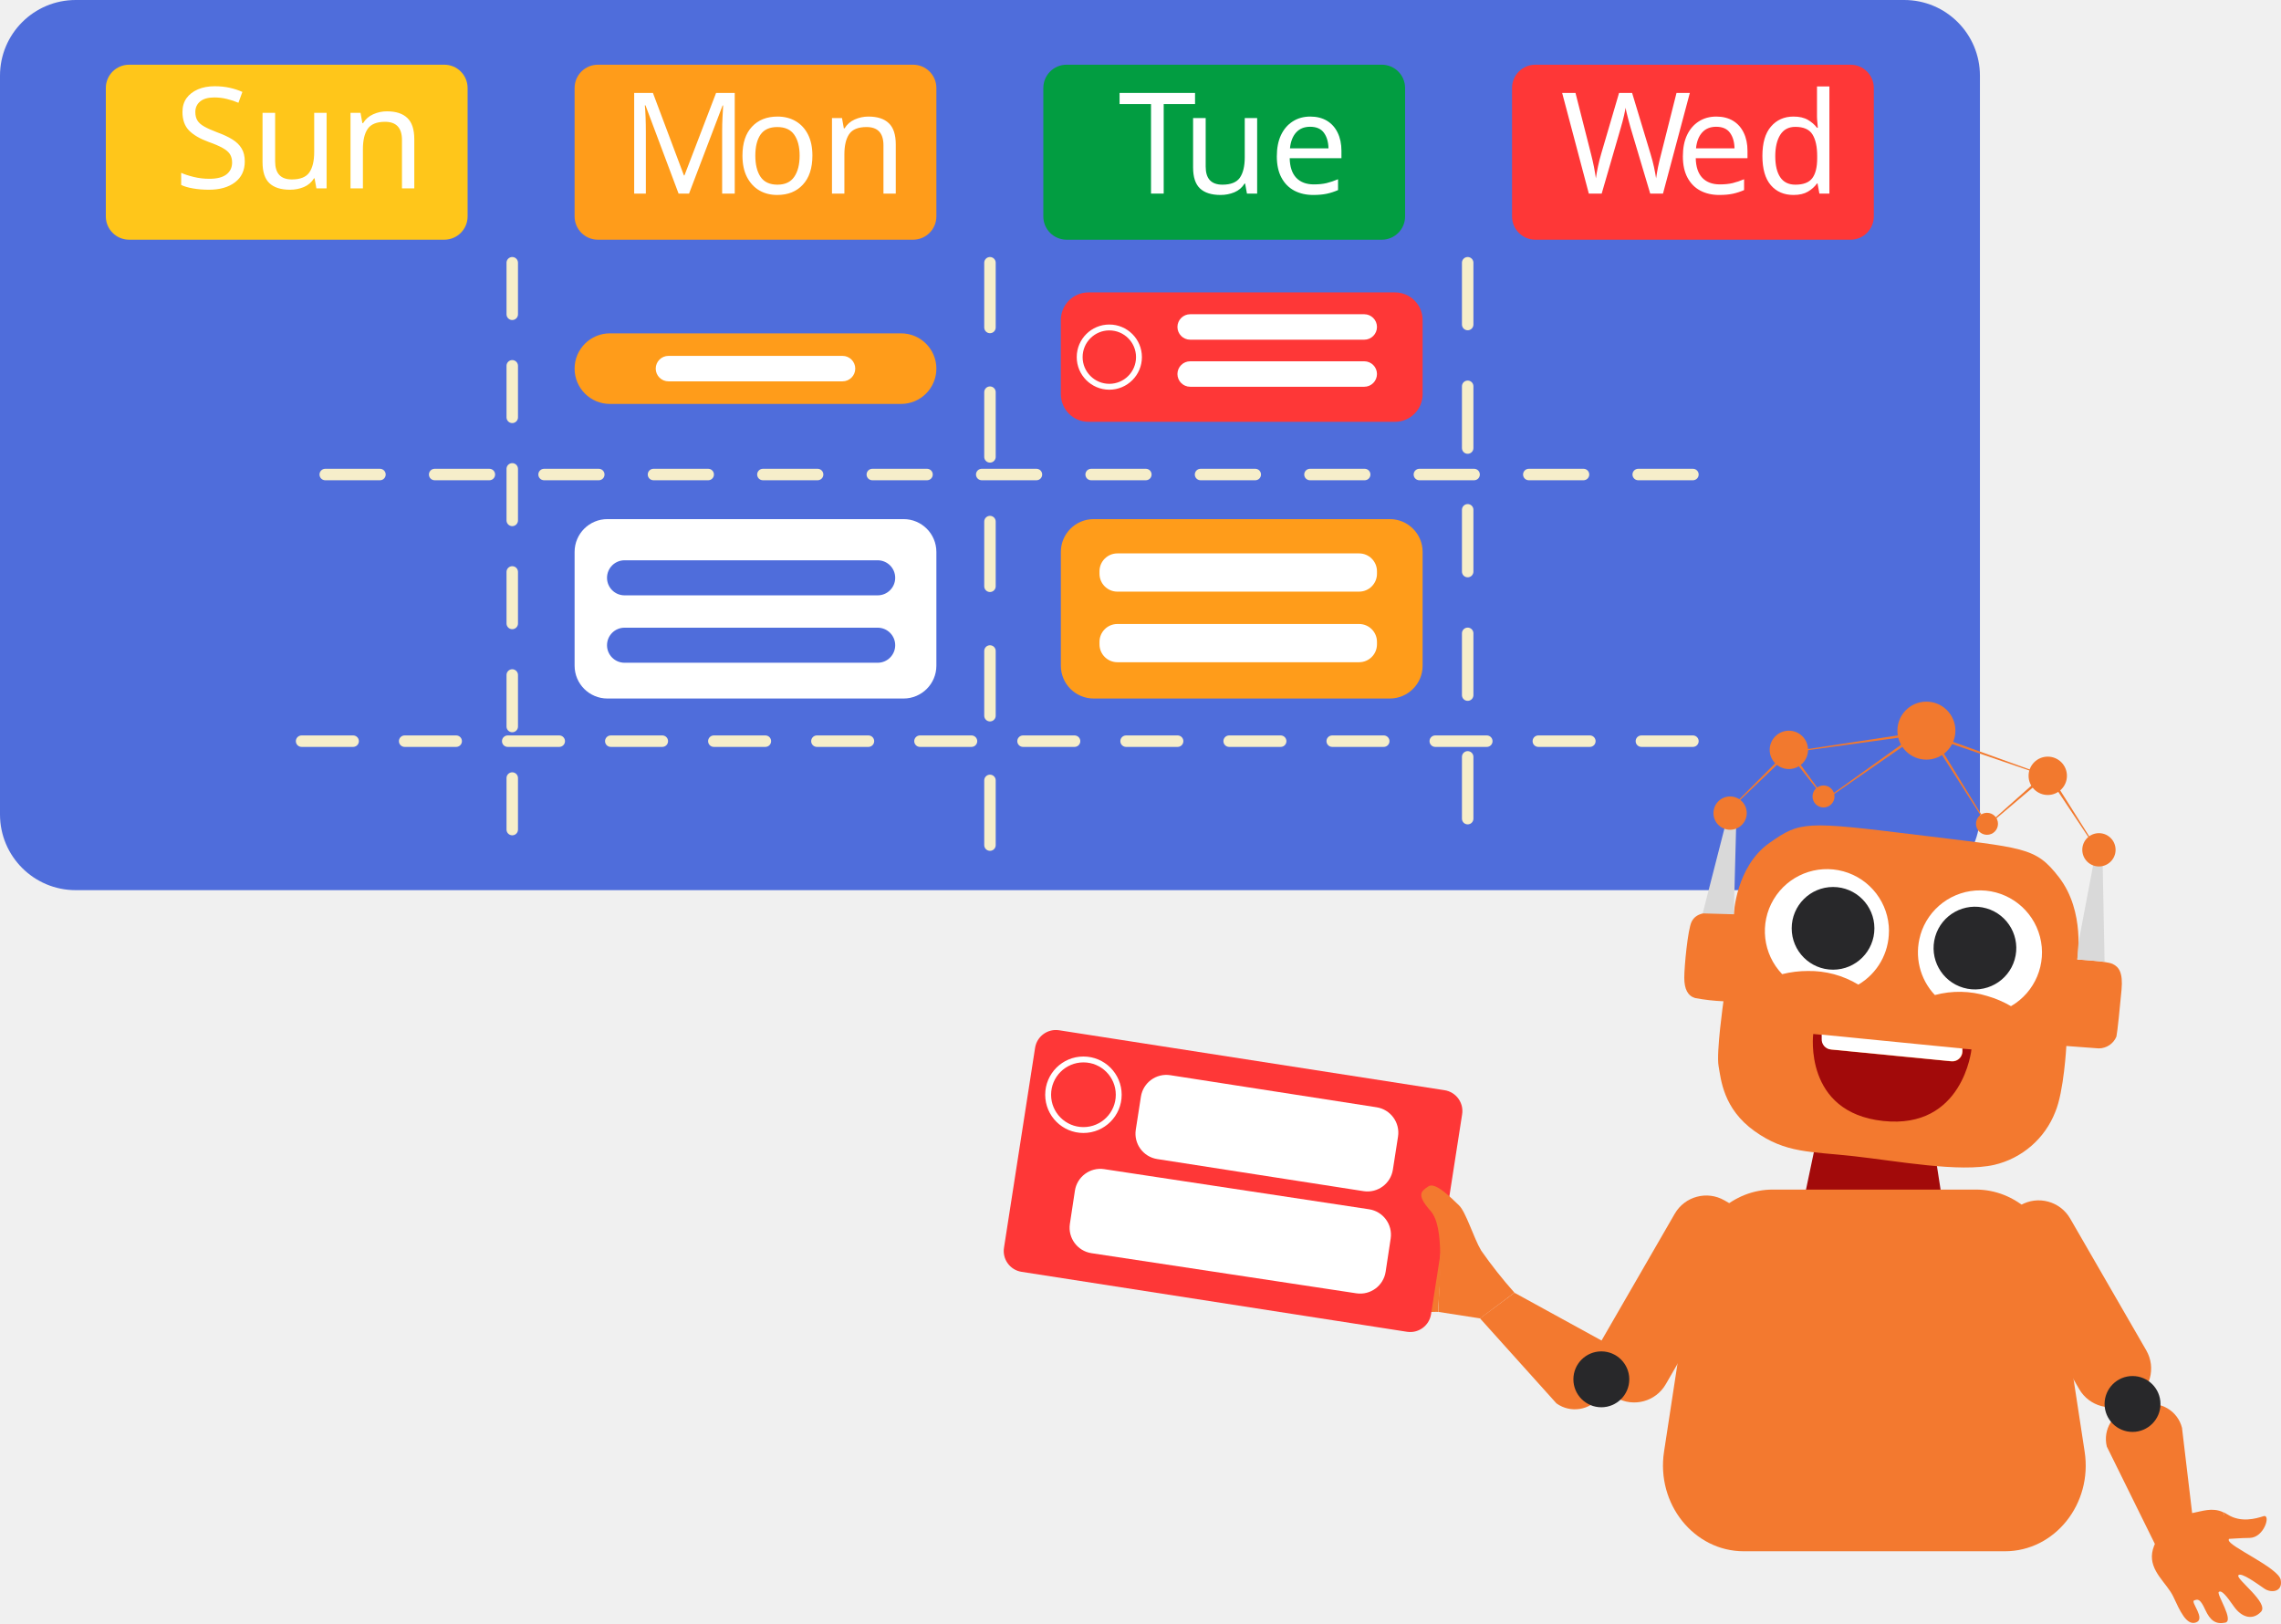
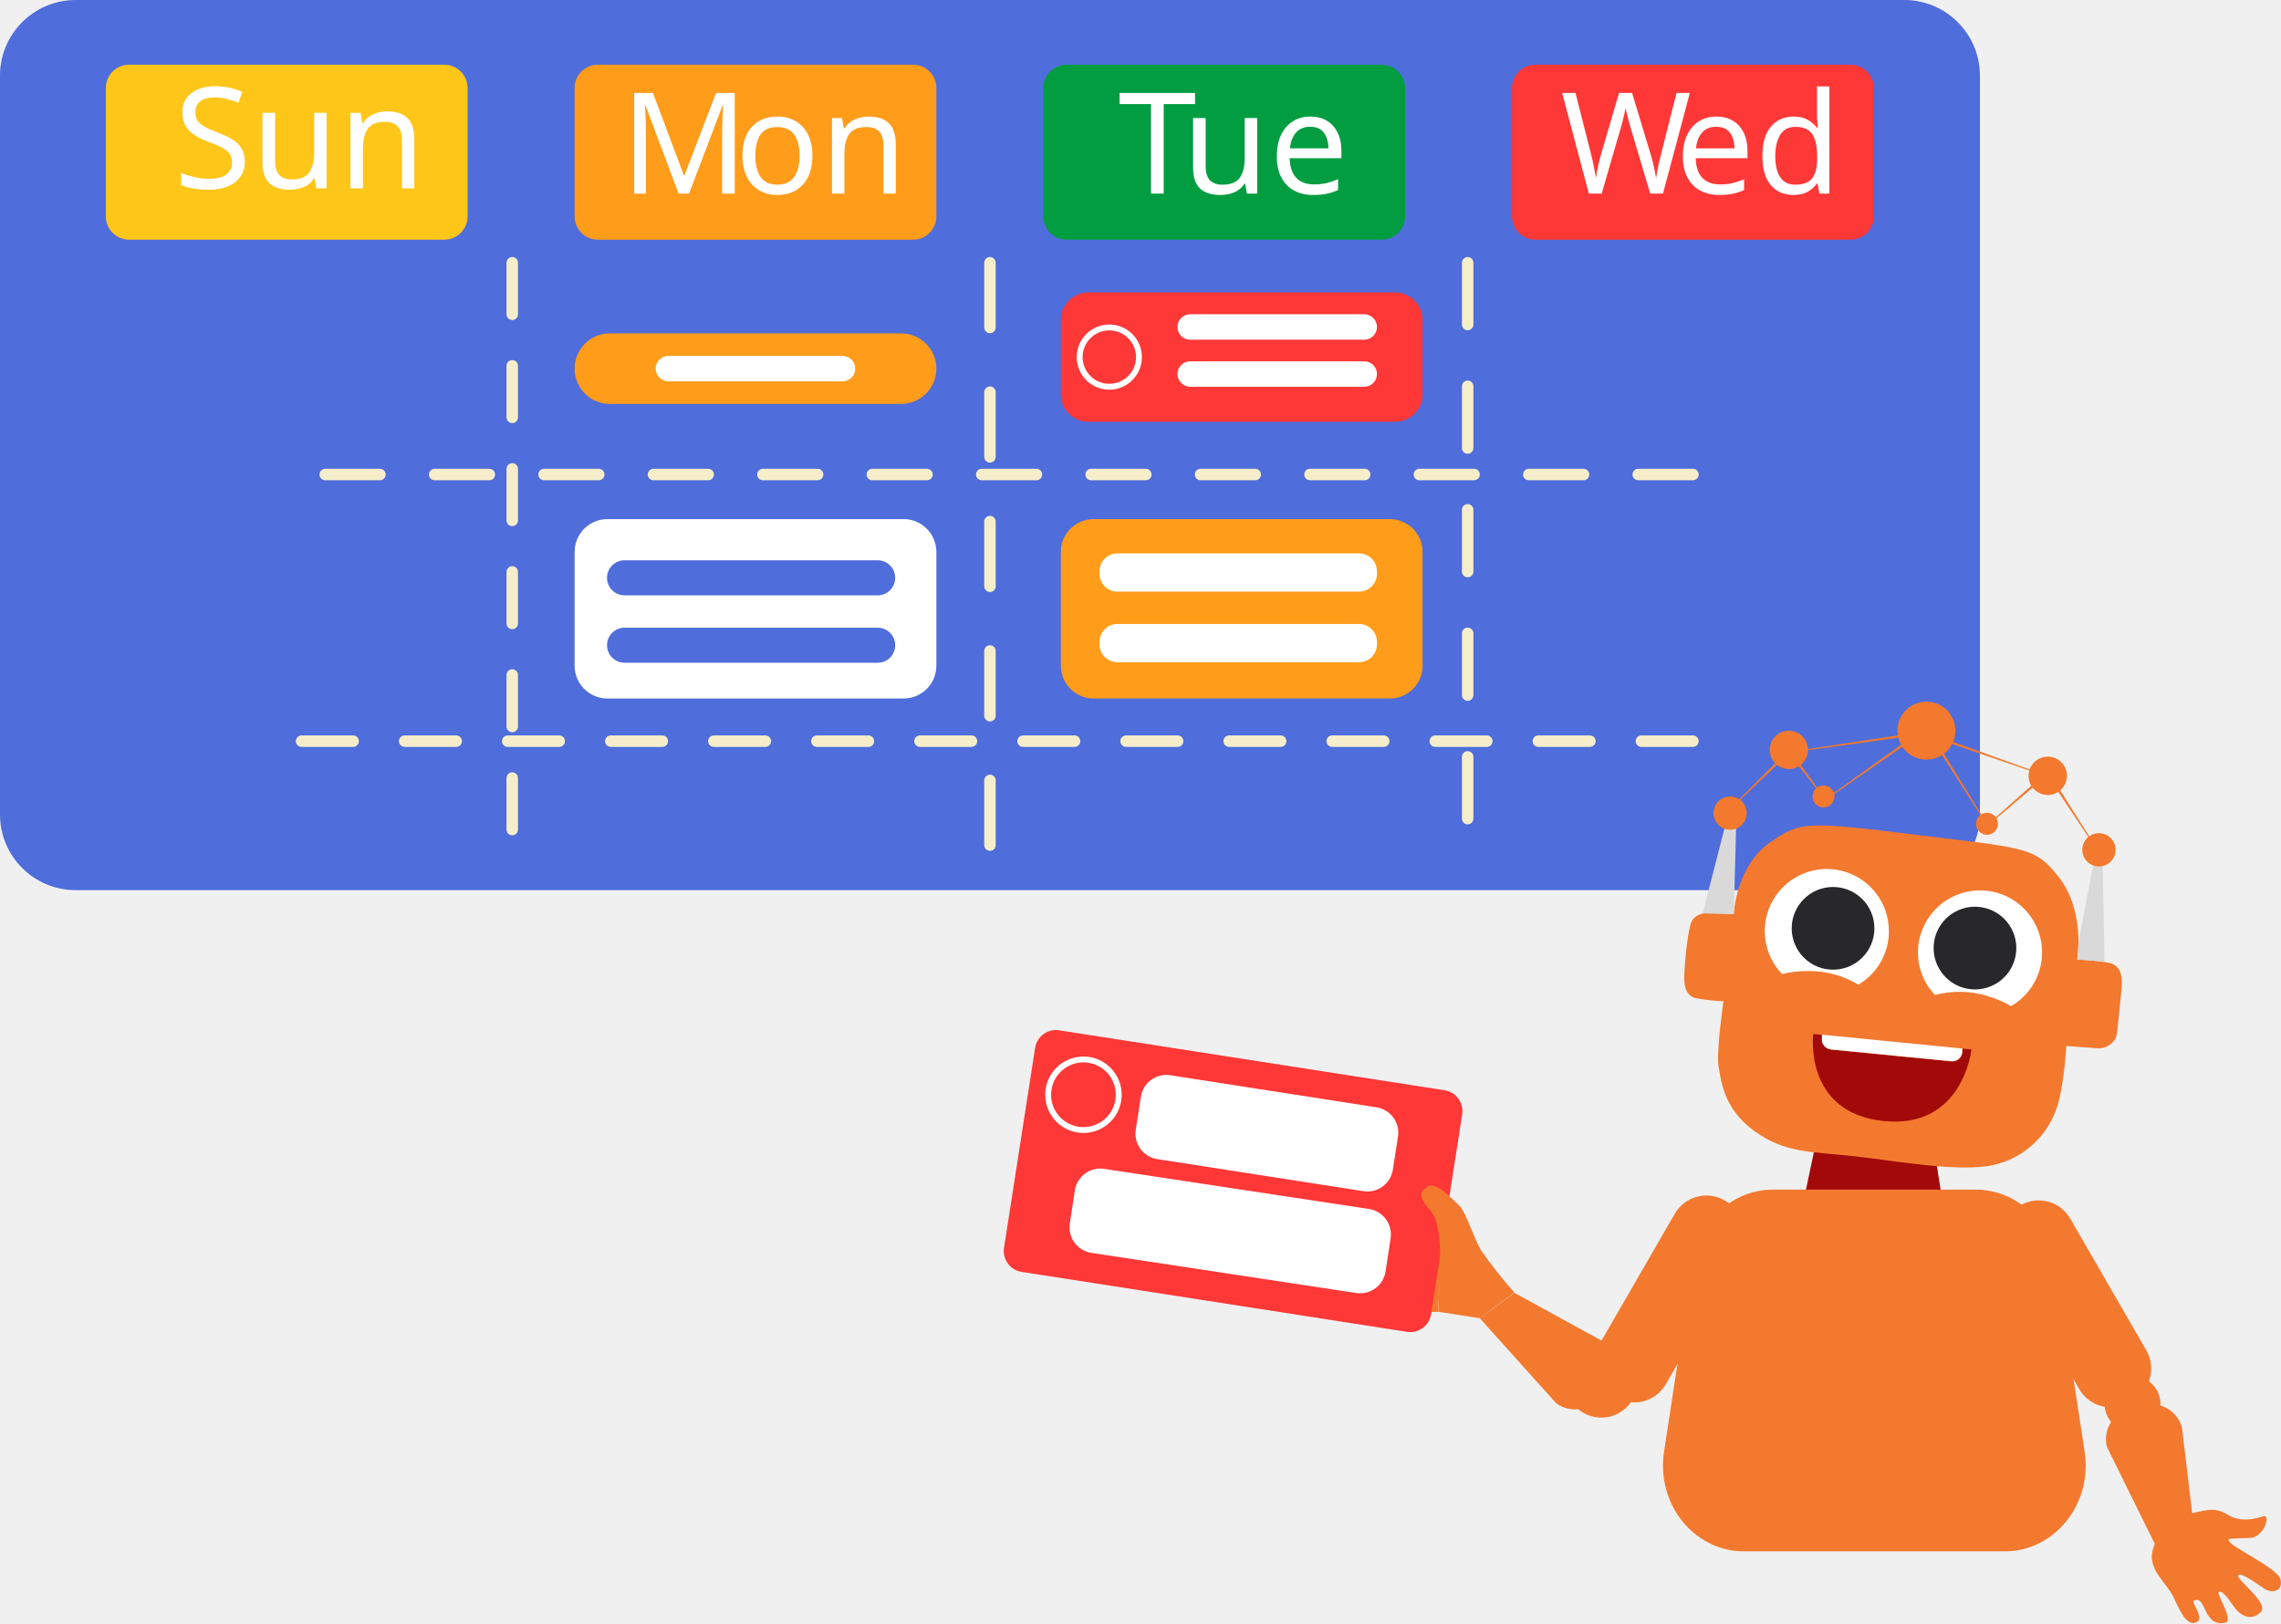
<svg xmlns="http://www.w3.org/2000/svg" viewBox="0 0 387.76 275.94">
  <defs>
-     <style>.cls-1{fill:#4f6ddb;}.cls-2{fill:#ffc61a;}.cls-10,.cls-3,.cls-5,.cls-8{font-size:23.97px;font-family:MyriadPro-Regular, Myriad Pro;}.cls-10,.cls-16,.cls-3,.cls-5,.cls-8{fill:#fff;}.cls-4{fill:#ff9c1a;}.cls-5{letter-spacing:0.01em;}.cls-6{letter-spacing:0em;}.cls-7{fill:#029d41;}.cls-8{letter-spacing:-0.05em;}.cls-9{fill:#fe3737;}.cls-10{letter-spacing:-0.03em;}.cls-11{letter-spacing:0em;}.cls-12,.cls-13,.cls-14,.cls-15,.cls-17{fill:none;stroke-miterlimit:10;}.cls-12,.cls-13,.cls-14,.cls-15{stroke:#f6eeca;stroke-linecap:round;stroke-width:1.95px;}.cls-12{stroke-dasharray:8.76;}.cls-13{stroke-dasharray:11;}.cls-14{stroke-dasharray:10.5;}.cls-15{stroke-dasharray:9.3;}.cls-17{stroke:#fff;}.cls-18{fill:#f3792f;}.cls-19{fill:#28282a;}.cls-20{fill:#a20a0a;}.cls-21{fill:#d9d9d9;}.cls-22{fill:#f2792e;}</style>
+     <style>.cls-1{fill:#4f6ddb;}.cls-2{fill:#ffc61a;}.cls-10,.cls-3,.cls-5,.cls-8{font-size:23.97px;font-family:MyriadPro-Regular, Myriad Pro;}.cls-10,.cls-16,.cls-3,.cls-5,.cls-8{fill:#fff;}.cls-4{fill:#ff9c1a;}.cls-5{letter-spacing:0.01em;}.cls-6{letter-spacing:0em;}.cls-7{fill:#029d41;}.cls-8{letter-spacing:-0.05em;}.cls-9{fill:#fe3737;}.cls-10{letter-spacing:-0.03em;}.cls-11{letter-spacing:0em;}.cls-12,.cls-13,.cls-14,.cls-15,.cls-17{fill:none;stroke-miterlimit:10;}.cls-12,.cls-13,.cls-14,.cls-15{stroke:#f6eeca;stroke-linecap:round;stroke-width:1.95px;}.cls-12{stroke-dasharray:8.76;}.cls-13{stroke-dasharray:11;}.cls-14{stroke-dasharray:10.5;}.cls-15{stroke-dasharray:9.3;}.cls-17{stroke:#fff;}.cls-18{fill:#f3792f;}.cls-19{fill:#a20a0a;}.cls-20{fill:#d9d9d9;}.cls-21{fill:#f2792e;}.cls-22{fill:#28282a;}</style>
  </defs>
  <g id="Слой_2" data-name="Слой 2">
    <rect class="cls-1" width="336.58" height="151.33" rx="12.87" ry="12.87" />
    <rect class="cls-2" x="17.99" y="11" width="61.5" height="29.75" rx="3.96" ry="3.96" />
    <text class="cls-3" transform="translate(29.58 32.02)">Sun</text>
    <rect class="cls-4" x="97.68" y="11" width="61.5" height="29.75" rx="3.96" ry="3.96" />
    <text class="cls-5" transform="translate(105.48 32.91)">M<tspan class="cls-6" x="19.42" y="0">on</tspan>
    </text>
    <rect class="cls-7" x="177.36" y="11" width="61.5" height="29.75" rx="3.96" ry="3.96" />
    <text class="cls-8" transform="translate(190.09 32.91)">T<tspan class="cls-6" x="10.84" y="0">ue</tspan>
    </text>
    <rect class="cls-9" x="257.04" y="11" width="61.5" height="29.75" rx="3.96" ry="3.96" />
    <text class="cls-10" transform="translate(265.28 32.91)">W<tspan class="cls-11" x="19.49" y="0">ed</tspan>
    </text>
    <line class="cls-12" x1="87.08" y1="44.67" x2="87.08" y2="144.67" />
    <line class="cls-13" x1="168.29" y1="44.67" x2="168.29" y2="144.67" />
    <line class="cls-14" x1="249.5" y1="44.67" x2="249.5" y2="144.67" />
    <line class="cls-15" x1="287.79" y1="80.67" x2="48.74" y2="80.67" />
    <line class="cls-12" x1="287.79" y1="126" x2="48.74" y2="126" />
    <rect class="cls-4" x="97.68" y="56.67" width="61.5" height="12" rx="6" ry="6" />
    <rect class="cls-16" x="97.68" y="88.25" width="61.5" height="30.5" rx="5.58" ry="5.58" />
    <rect class="cls-4" x="180.34" y="88.25" width="61.5" height="30.5" rx="5.58" ry="5.58" />
    <rect class="cls-9" x="180.34" y="49.71" width="61.5" height="22" rx="4.7" ry="4.7" />
    <circle class="cls-17" cx="188.58" cy="60.71" r="5.04" />
    <rect class="cls-16" x="200.16" y="53.42" width="33.92" height="4.33" rx="2.17" ry="2.17" />
    <rect class="cls-16" x="111.47" y="60.5" width="33.92" height="4.33" rx="2.17" ry="2.17" />
    <rect class="cls-1" x="103.19" y="95.25" width="48.99" height="5.96" rx="2.98" ry="2.98" />
    <rect class="cls-1" x="103.19" y="106.71" width="48.99" height="5.96" rx="2.98" ry="2.98" />
    <rect class="cls-16" x="200.16" y="61.42" width="33.92" height="4.33" rx="2.17" ry="2.17" />
    <rect class="cls-16" x="186.91" y="94.08" width="47.17" height="6.5" rx="3.04" ry="3.04" />
    <rect class="cls-16" x="186.91" y="106.08" width="47.17" height="6.5" rx="3.04" ry="3.04" />
-     <path class="cls-18" d="M258.87,282.26a4.82,4.82,0,0,0-2.82.7c-1.75,1.17-1.65,2.71-1.55,4.14a3.67,3.67,0,0,0-1.18,3.13c.24,1,1.28,2.17,1.28,3s-.77,3.25.39,4.93,5.25,1.18,5.83,1.26C260.94,293.48,262.48,287.62,258.87,282.26Z" transform="translate(-16.32 -76.39)" />
-     <rect class="cls-18" x="293.67" y="278.1" width="13.17" height="38.25" rx="6.19" ry="6.19" transform="translate(172.52 -186.7) rotate(30)" />
-     <path class="cls-18" d="M273.77,296.16l14.85,8.15a5.36,5.36,0,0,1,1.2,7.46l-1.45,2a5.36,5.36,0,0,1-7.46,1.2l-13-14.46Z" transform="translate(-16.32 -76.39)" />
-     <circle class="cls-19" cx="272.22" cy="234.49" r="4.75" />
-     <polygon class="cls-20" points="308.55 194.92 306.69 203.76 330.58 206.67 329.13 197.32 308.55 194.92" />
-     <path class="cls-18" d="M311.06,231.82s.35-8.12,6.06-12.13c5.24-3.68,6-3.72,25-1.38,18.45,2.28,20.17,2,24.21,7.21,4.54,5.88,3.12,14,3.12,14s4.92.23,6,.74,1.79,1.47,1.52,4.41-.69,7.12-.87,7.95a3.26,3.26,0,0,1-3,2c-1.42-.09-5.51-.41-5.51-.41s-.41,7.76-1.88,11.21a14.73,14.73,0,0,1-10.38,9c-5.88,1.33-16.4-.64-23.84-1.47s-11.58-.46-16.91-4.27-5.7-8.77-6.11-11.07.83-11,.83-11a33.72,33.72,0,0,1-4.82-.55c-1.24-.37-1.84-1.52-1.84-3.45s.6-8.22,1.24-9.51S306,231,311.06,231.82Z" transform="translate(-16.32 -76.39)" />
-     <polygon class="cls-21" points="289.45 155.28 293.35 140.05 295.14 140.32 294.74 155.43 289.45 155.28" />
-     <circle class="cls-22" cx="294.11" cy="138.23" r="2.83" />
-     <circle class="cls-22" cx="304.1" cy="127.48" r="3.26" />
-     <circle class="cls-22" cx="348.11" cy="131.89" r="3.26" />
-     <circle class="cls-22" cx="327.48" cy="124.21" r="4.93" />
-     <circle class="cls-22" cx="309.99" cy="135.4" r="1.87" />
-     <circle class="cls-22" cx="337.78" cy="140.05" r="1.87" />
-     <polygon class="cls-21" points="353.34 160.21 355.88 146.79 357.44 146.79 357.77 163.51 353.13 163.1 353.34 160.21" />
-     <circle class="cls-22" cx="356.81" cy="144.47" r="2.83" />
-     <polygon class="cls-22" points="295.5 136.05 302.13 129.4 302.42 129.69 295.63 136.18 295.5 136.05" />
-     <polygon class="cls-22" points="309.37 134.81 305.55 129.96 305.88 129.71 309.51 134.7 309.37 134.81" />
-     <polygon class="cls-22" points="306.31 127.49 323.33 124.91 323.39 125.32 306.34 127.67 306.31 127.49" />
-     <polygon class="cls-22" points="345.88 131.3 331.4 126.34 331.54 125.95 345.94 131.14 345.88 131.3" />
-     <polygon class="cls-22" points="336.93 138.99 329.85 127.91 330.2 127.69 337.08 138.89 336.93 138.99" />
-     <polygon class="cls-22" points="338.63 139.51 345.7 133.22 345.98 133.53 338.75 139.65 338.63 139.51" />
-     <polygon class="cls-22" points="355.38 142.86 349.74 134.38 350.09 134.15 355.52 142.76 355.38 142.86" />
-     <polygon class="cls-22" points="311 135.33 323.38 126.46 323.62 126.8 311.1 135.47 311 135.33" />
-     <path class="cls-16" d="M337.43,234.68a10.54,10.54,0,0,1-5.2,9.1,16.06,16.06,0,0,0-8.58-2.32,17.79,17.79,0,0,0-4.37.54,10.55,10.55,0,1,1,18.16-7.31Z" transform="translate(-16.32 -76.39)" />
-     <circle class="cls-19" cx="311.61" cy="157.82" r="7.03" />
-     <path class="cls-16" d="M342.78,235.36a10.54,10.54,0,0,0,2.46,10.19,16.06,16.06,0,0,1,8.89.16,17.79,17.79,0,0,1,4.05,1.73,10.55,10.55,0,1,0-15.41-12.08Z" transform="translate(-16.32 -76.39)" />
-     <circle class="cls-19" cx="352.04" cy="237.56" r="7.03" transform="translate(9.53 433.13) rotate(-73.83)" />
-     <path class="cls-20" d="M351.46,254.79s-1.4,13.62-15,12.17-11.9-14.79-11.9-14.79l1.53.15,0,.72a1.71,1.71,0,0,0,1.54,1.79l20.45,2a1.71,1.71,0,0,0,1.87-1.6l0-.56Z" transform="translate(-16.32 -76.39)" />
-     <path class="cls-16" d="M349.9,254.64l0,.56a1.71,1.71,0,0,1-1.87,1.6l-20.45-2A1.71,1.71,0,0,1,326,253l0-.72Z" transform="translate(-16.32 -76.39)" />
-     <path class="cls-18" d="M357.15,340.11H312.76c-8.47,0-14.92-8.06-13.56-16.94l4.94-32.3c1.08-7.06,6.82-12.25,13.56-12.25h34.5c6.73,0,12.48,5.19,13.56,12.25l4.94,32.3C372.07,332.05,365.62,340.11,357.15,340.11Z" transform="translate(-16.32 -76.39)" />
-     <rect class="cls-18" x="362.43" y="278.93" width="13.17" height="38.25" rx="6.19" ry="6.19" transform="translate(821.29 295.27) rotate(150)" />
-     <path class="cls-18" d="M389.25,335.94l-2-16.82a5.36,5.36,0,0,0-6.48-3.89l-2.41.6a5.36,5.36,0,0,0-3.89,6.48l8.6,17.43Z" transform="translate(-16.32 -76.39)" />
-     <circle class="cls-19" cx="362.52" cy="238.68" r="4.75" />
-     <path class="cls-18" d="M388.7,333.68c2.09-.4,3.64-1.06,5.53-.22.62,1.34,1,2.84,1.64,4.17-.42,0-.64.09-.68.56-.09,1.06,8.45,4.7,8.84,6.78s-1.62,2.27-2.75,1.51-4-2.9-4.45-2.28,5.26,4.71,3.85,6.2-3.28,1-4.62-.92-2.09-2.79-2.55-2.46,2.68,4.91,1.07,5.23-2.54-.37-3.39-2.22-1.23-1.81-1.88-1.56,2,3.09.35,3.73-2.8-2.05-3.88-4.36-4.07-4.34-3.6-7.47S386.34,334.13,388.7,333.68Z" transform="translate(-16.32 -76.39)" />
-     <path class="cls-18" d="M395,333.86c2.26,1.43,4.79.71,6.1.29s.15,3.65-2.35,3.69c-1.41,0-3.53.19-4.08.18-.63-1.33.19-3.22-.42-4.56A5.78,5.78,0,0,1,395,333.86Z" transform="translate(-16.32 -76.39)" />
-     <rect class="cls-9" x="189.19" y="256.4" width="73.47" height="41.56" rx="3.58" ry="3.58" transform="translate(28.97 -107.83) rotate(8.84)" />
-     <rect class="cls-16" x="209.56" y="261.83" width="44.23" height="14.43" rx="4.37" ry="4.37" transform="translate(27.79 -108.81) rotate(8.84)" />
-     <rect class="cls-16" x="196.87" y="278.78" width="54.22" height="14.43" rx="4.37" ry="4.37" transform="matrix(0.99, 0.15, -0.15, 0.99, 30.3, -107.42)" />
-     <path class="cls-18" d="M268.12,289c-1.31-2.2-2.59-6.58-3.79-7.71s-4-4.05-5.2-3.21-2.11,1.35.38,4.17,1.44,11.23,1.33,17.17l7.09,1.1,5.84-4.37A78.19,78.19,0,0,1,268.12,289Z" transform="translate(-16.32 -76.39)" />
+     <path class="cls-18" d="M270.6,274.28a4.82,4.82,0,0,0-2.82.7c-1.75,1.17-1.65,2.71-1.55,4.14a3.67,3.67,0,0,0-1.18,3.13c.24,1,1.28,2.17,1.28,3s-.77,3.25.39,4.93,5.25,1.18,5.83,1.26C272.67,285.51,274.21,279.65,270.6,274.28Z" transform="translate(-28.06 -68.41)" />
+     <rect class="cls-18" x="305.41" y="270.12" width="13.17" height="38.25" rx="6.19" ry="6.19" transform="translate(158.37 -185.66) rotate(30)" />
+     <path class="cls-18" d="M285.5,288.19l14.85,8.15a5.36,5.36,0,0,1,1.2,7.46l-1.45,2a5.36,5.36,0,0,1-7.46,1.2l-13-14.46Z" transform="translate(-28.06 -68.41)" />
+     <circle class="cls-18" cx="272.22" cy="234.87" r="6.13" />
+     <polygon class="cls-19" points="308.55 194.92 306.69 203.76 330.58 206.67 329.13 197.32 308.55 194.92" />
+     <path class="cls-18" d="M322.79,223.84s.35-8.12,6.06-12.13c5.24-3.68,6-3.72,25-1.38,18.45,2.28,20.17,2,24.21,7.21,4.54,5.88,3.12,14,3.12,14s4.92.23,6,.74,1.79,1.47,1.52,4.41-.69,7.12-.87,7.95a3.26,3.26,0,0,1-3,2c-1.42-.09-5.51-.41-5.51-.41s-.41,7.76-1.88,11.21a14.73,14.73,0,0,1-10.38,9c-5.88,1.33-16.4-.64-23.84-1.47s-11.58-.46-16.91-4.27-5.7-8.77-6.11-11.07.83-11,.83-11a33.72,33.72,0,0,1-4.82-.55c-1.24-.37-1.84-1.52-1.84-3.45s.6-8.22,1.24-9.51S317.74,223.06,322.79,223.84Z" transform="translate(-28.06 -68.41)" />
+     <polygon class="cls-20" points="289.45 155.28 293.35 140.05 295.14 140.32 294.74 155.43 289.45 155.28" />
+     <circle class="cls-21" cx="294.11" cy="138.23" r="2.83" />
+     <circle class="cls-21" cx="304.1" cy="127.48" r="3.26" />
+     <circle class="cls-21" cx="348.11" cy="131.89" r="3.26" />
+     <circle class="cls-21" cx="327.48" cy="124.21" r="4.93" />
+     <circle class="cls-21" cx="309.99" cy="135.4" r="1.87" />
+     <circle class="cls-21" cx="337.78" cy="140.05" r="1.87" />
+     <polygon class="cls-20" points="353.34 160.21 355.88 146.79 357.44 146.79 357.77 163.51 353.13 163.1 353.34 160.21" />
+     <circle class="cls-21" cx="356.81" cy="144.47" r="2.83" />
+     <polygon class="cls-21" points="295.5 136.05 302.13 129.4 302.42 129.69 295.63 136.18 295.5 136.05" />
+     <polygon class="cls-21" points="309.37 134.81 305.55 129.96 305.88 129.71 309.51 134.7 309.37 134.81" />
+     <polygon class="cls-21" points="306.31 127.49 323.33 124.91 323.39 125.32 306.34 127.67 306.31 127.49" />
+     <polygon class="cls-21" points="345.88 131.3 331.4 126.34 331.54 125.95 345.94 131.14 345.88 131.3" />
+     <polygon class="cls-21" points="336.93 138.99 329.85 127.91 330.2 127.69 337.08 138.89 336.93 138.99" />
+     <polygon class="cls-21" points="338.63 139.51 345.7 133.22 345.98 133.53 338.75 139.65 338.63 139.51" />
+     <polygon class="cls-21" points="355.38 142.86 349.74 134.38 350.09 134.15 355.52 142.76 355.38 142.86" />
+     <polygon class="cls-21" points="311 135.33 323.38 126.46 323.62 126.8 311.1 135.47 311 135.33" />
+     <path class="cls-16" d="M349.17,226.71a10.54,10.54,0,0,1-5.2,9.1,16.06,16.06,0,0,0-8.58-2.32A17.79,17.79,0,0,0,331,234a10.55,10.55,0,1,1,18.16-7.31Z" transform="translate(-28.06 -68.41)" />
+     <circle class="cls-22" cx="311.61" cy="157.82" r="7.03" />
+     <path class="cls-16" d="M354.51,227.39A10.54,10.54,0,0,0,357,237.57a16.06,16.06,0,0,1,8.89.16,17.79,17.79,0,0,1,4.05,1.73,10.55,10.55,0,1,0-15.41-12.08Z" transform="translate(-28.06 -68.41)" />
+     <circle class="cls-22" cx="363.78" cy="229.58" r="7.03" transform="translate(13.93 446.63) rotate(-73.83)" />
+     <path class="cls-19" d="M363.2,246.81s-1.4,13.62-15,12.17-11.9-14.79-11.9-14.79l1.53.15,0,.72a1.71,1.71,0,0,0,1.54,1.79l20.45,2a1.71,1.71,0,0,0,1.87-1.6l0-.56Z" transform="translate(-28.06 -68.41)" />
+     <path class="cls-16" d="M361.63,246.66l0,.56a1.71,1.71,0,0,1-1.87,1.6l-20.45-2a1.71,1.71,0,0,1-1.54-1.79l0-.72Z" transform="translate(-28.06 -68.41)" />
+     <path class="cls-18" d="M368.88,332.14H324.5c-8.47,0-14.92-8.06-13.56-16.94l4.94-32.3c1.08-7.06,6.82-12.25,13.56-12.25h34.5c6.73,0,12.48,5.19,13.56,12.25l4.94,32.3C383.8,324.08,377.35,332.14,368.88,332.14Z" transform="translate(-28.06 -68.41)" />
+     <rect class="cls-18" x="374.16" y="270.95" width="13.17" height="38.25" rx="6.19" ry="6.19" transform="translate(827.47 282.5) rotate(150)" />
+     <path class="cls-18" d="M401,328l-2-16.82a5.36,5.36,0,0,0-6.48-3.89l-2.41.6a5.36,5.36,0,0,0-3.89,6.48l8.6,17.43Z" transform="translate(-28.06 -68.41)" />
+     <circle class="cls-18" cx="362.52" cy="238.68" r="4.75" />
+     <path class="cls-18" d="M400.43,325.71c2.09-.4,3.64-1.06,5.53-.22.62,1.34,1,2.84,1.64,4.17-.42,0-.64.09-.68.56-.09,1.06,8.45,4.7,8.84,6.78s-1.62,2.27-2.75,1.51-4-2.9-4.45-2.28,5.26,4.71,3.85,6.2-3.28,1-4.62-.92-2.09-2.79-2.55-2.46,2.68,4.91,1.07,5.23-2.54-.37-3.39-2.22-1.23-1.81-1.88-1.56,2,3.09.35,3.73-2.8-2.05-3.88-4.36-4.07-4.34-3.6-7.47S398.07,326.16,400.43,325.71Z" transform="translate(-28.06 -68.41)" />
+     <path class="cls-18" d="M406.72,325.89c2.26,1.43,4.79.71,6.1.29s.15,3.65-2.35,3.69c-1.41,0-3.53.19-4.08.18-.63-1.33.19-3.22-.42-4.56A5.78,5.78,0,0,1,406.72,325.89Z" transform="translate(-28.06 -68.41)" />
+     <rect class="cls-9" x="200.93" y="248.43" width="73.47" height="41.56" rx="3.58" ry="3.58" transform="translate(16.15 -101.75) rotate(8.84)" />
+     <rect class="cls-16" x="221.29" y="253.86" width="44.23" height="14.43" rx="4.37" ry="4.37" transform="translate(14.97 -102.73) rotate(8.84)" />
+     <rect class="cls-16" x="208.6" y="270.81" width="54.22" height="14.43" rx="4.37" ry="4.37" transform="matrix(0.99, 0.15, -0.15, 0.99, 17.48, -101.34)" />
+     <path class="cls-18" d="M279.85,281c-1.31-2.2-2.59-6.58-3.79-7.71s-4-4.05-5.2-3.21-2.11,1.35.38,4.17,1.44,11.23,1.33,17.17l7.09,1.1,5.84-4.37A78.19,78.19,0,0,1,279.85,281Z" transform="translate(-28.06 -68.41)" />
    <rect class="cls-17" x="178.18" y="180.11" width="12" height="12" rx="6" ry="6" />
  </g>
</svg>
